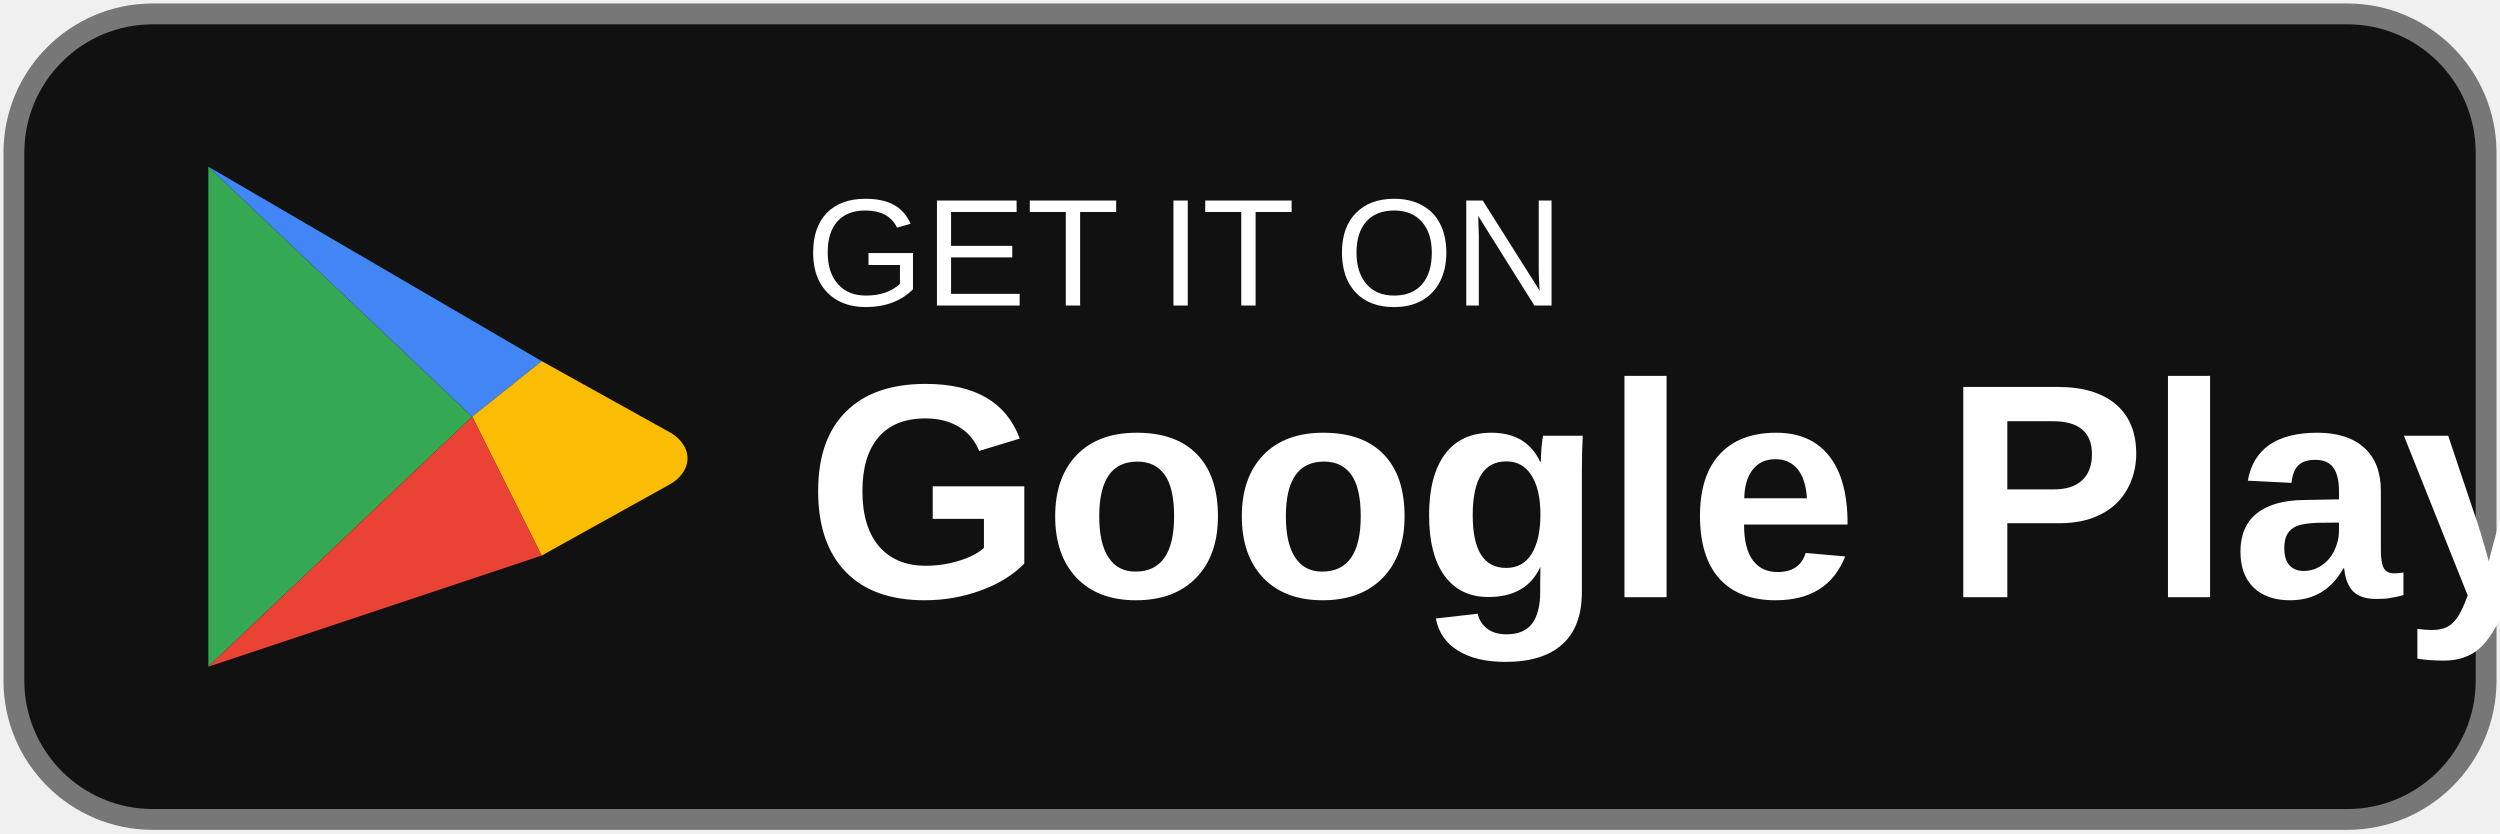
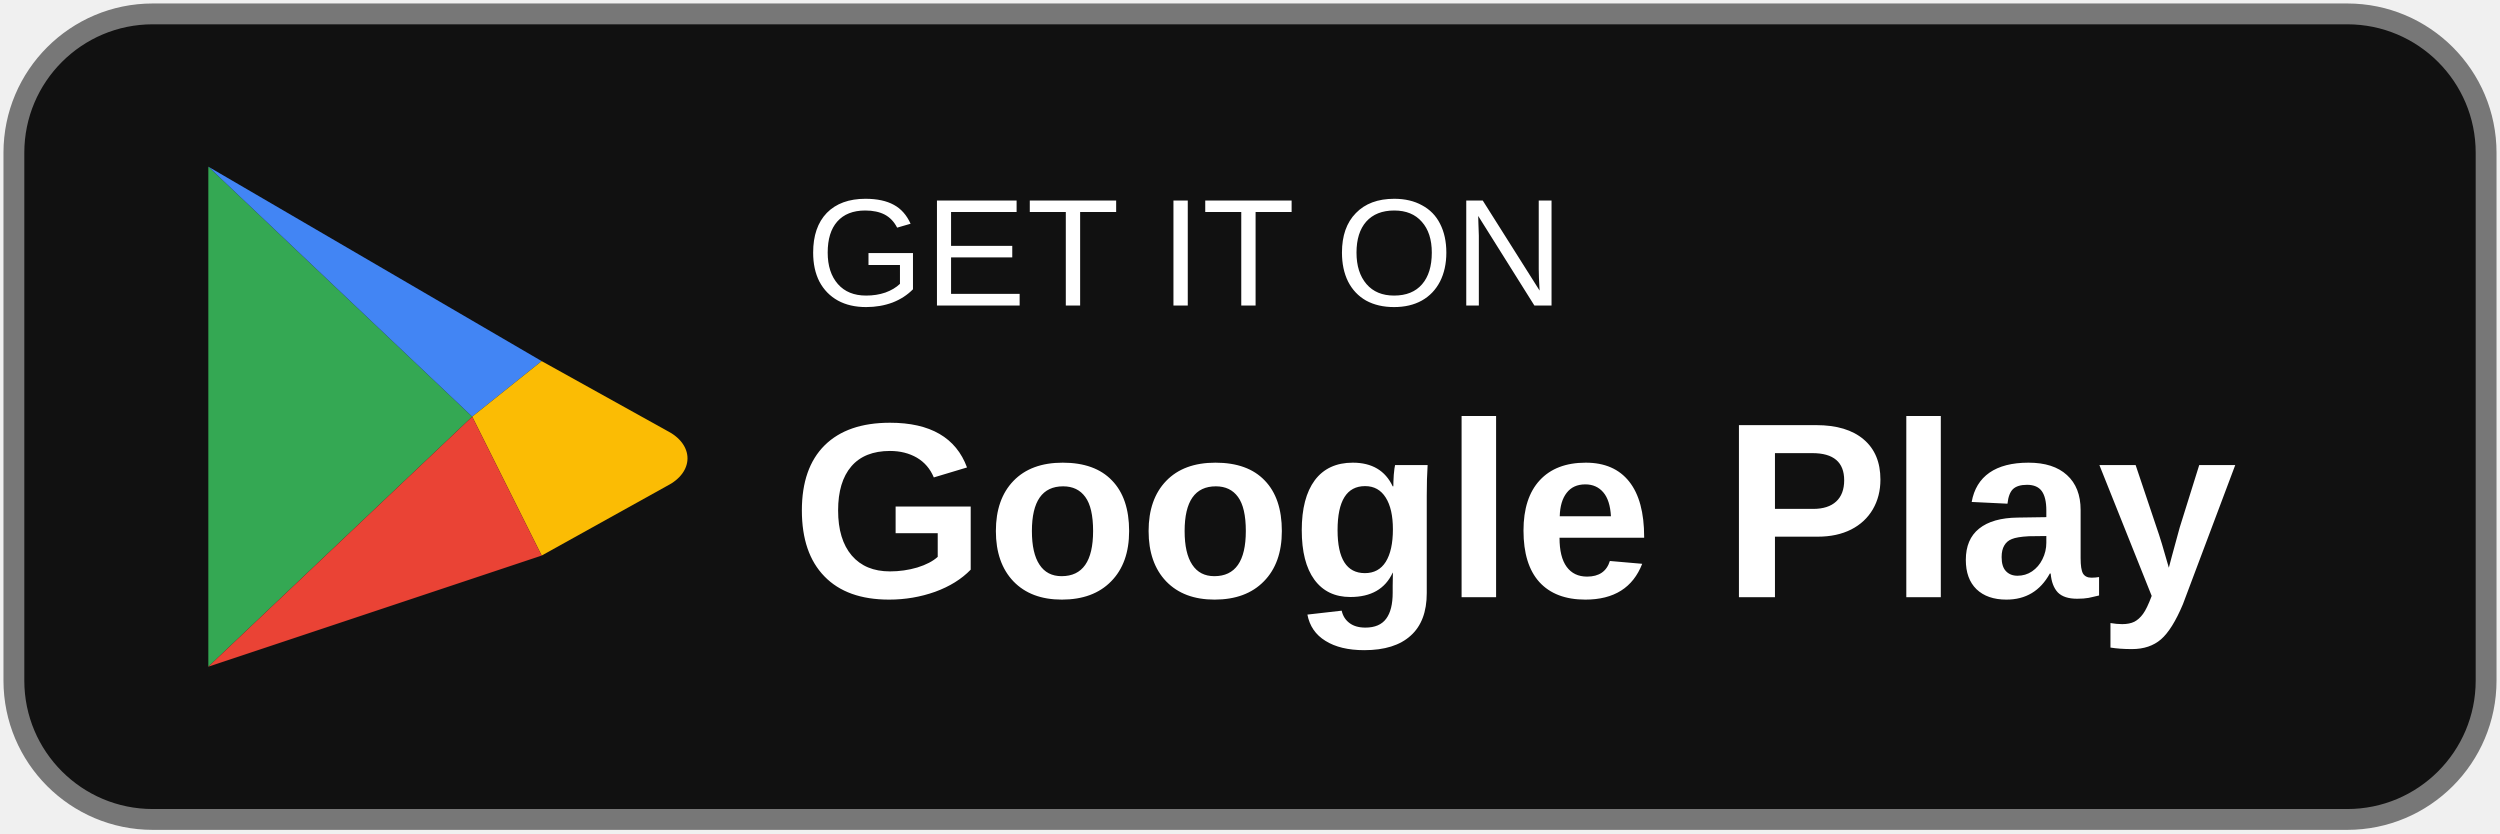
<svg xmlns="http://www.w3.org/2000/svg" viewBox="0 0 180 60" role="img" aria-label="Get it on Google Play">
  <rect x="1" y="1" width="178" height="58" rx="10" fill="#111" stroke="#777" stroke-width="1.5" />
  <g transform="translate(14 12)">
    <path fill="#34a853" d="M1 0v36l19-18z" />
    <path fill="#4285f4" d="M1 0l24 14-5 4z" />
    <path fill="#fbbc04" d="M20 18l5-4 9 5c2 1 2 3 0 4l-9 5z" />
    <path fill="#ea4335" d="M1 36l24-8-5-10z" />
  </g>
  <g fill="#fff" font-family="Arial,Helvetica,sans-serif">
    <text x="58" y="22" font-size="11">GET IT ON</text>
-     <text x="58" y="43" font-size="22" font-weight="600">Google Play</text>
+     <text x="57" y="43" font-size="18" font-weight="600" textLength="109" lengthAdjust="spacingAndGlyphs">Google Play</text>
  </g>
</svg>
